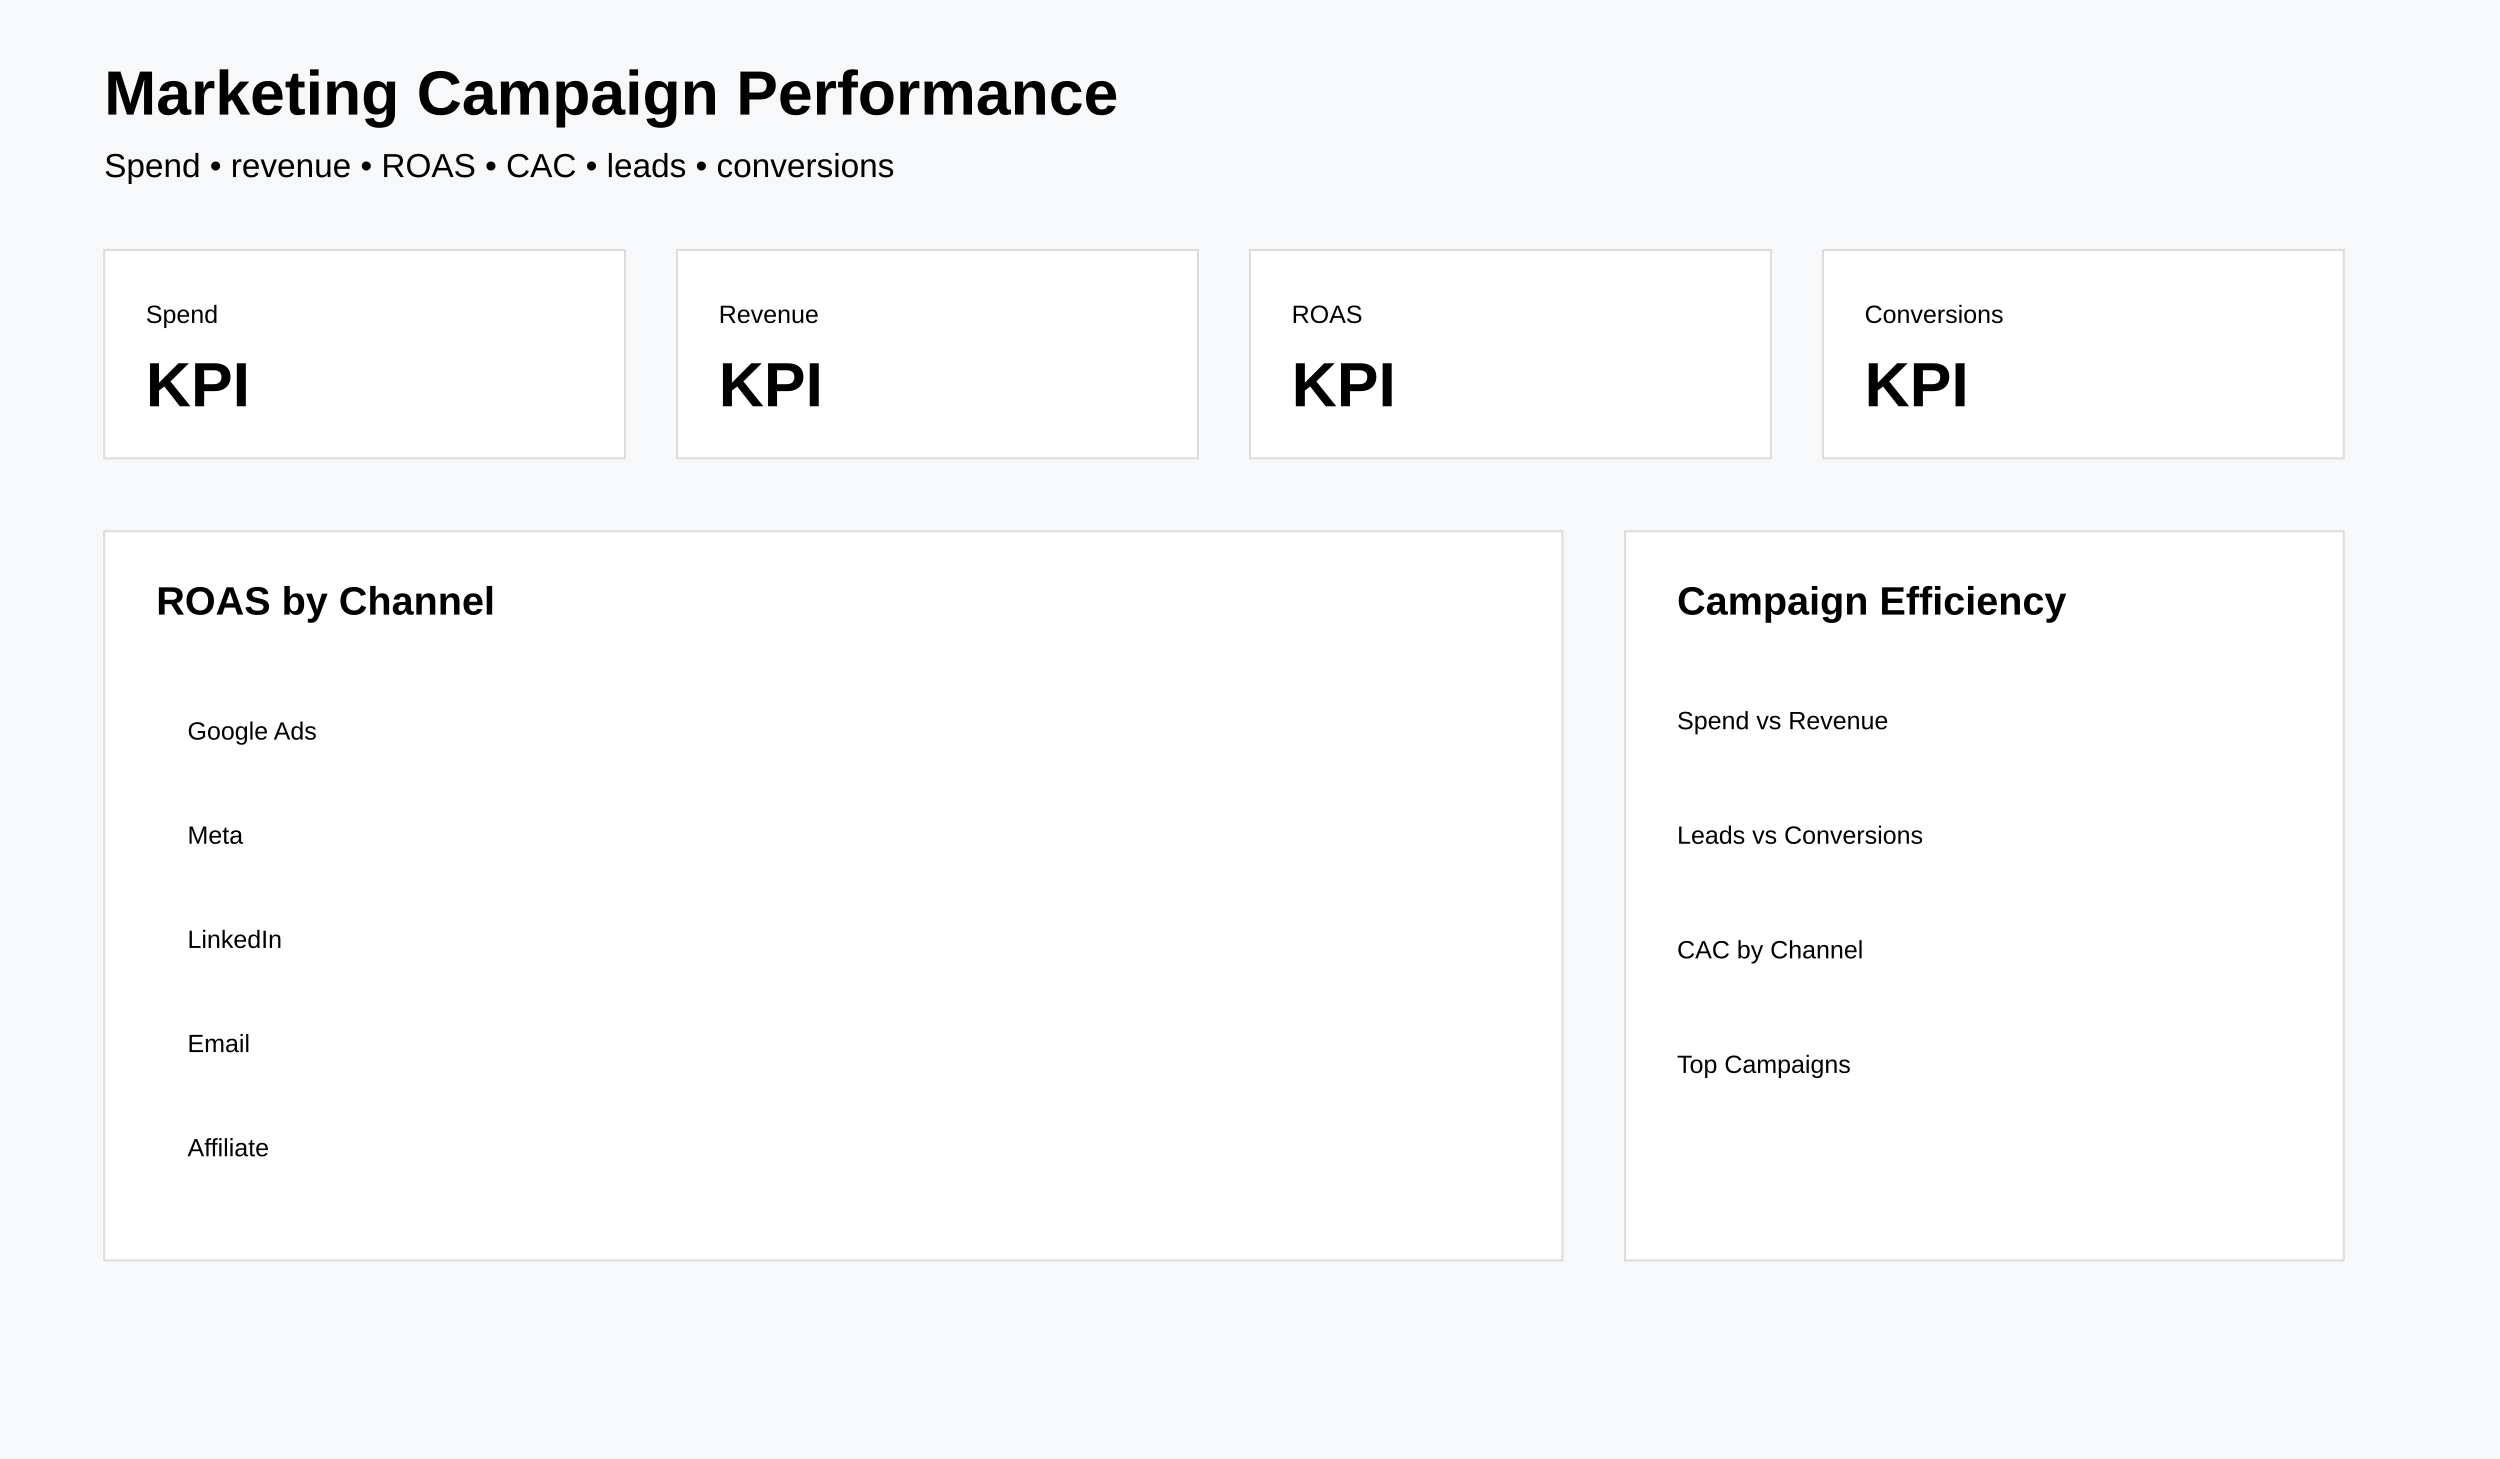
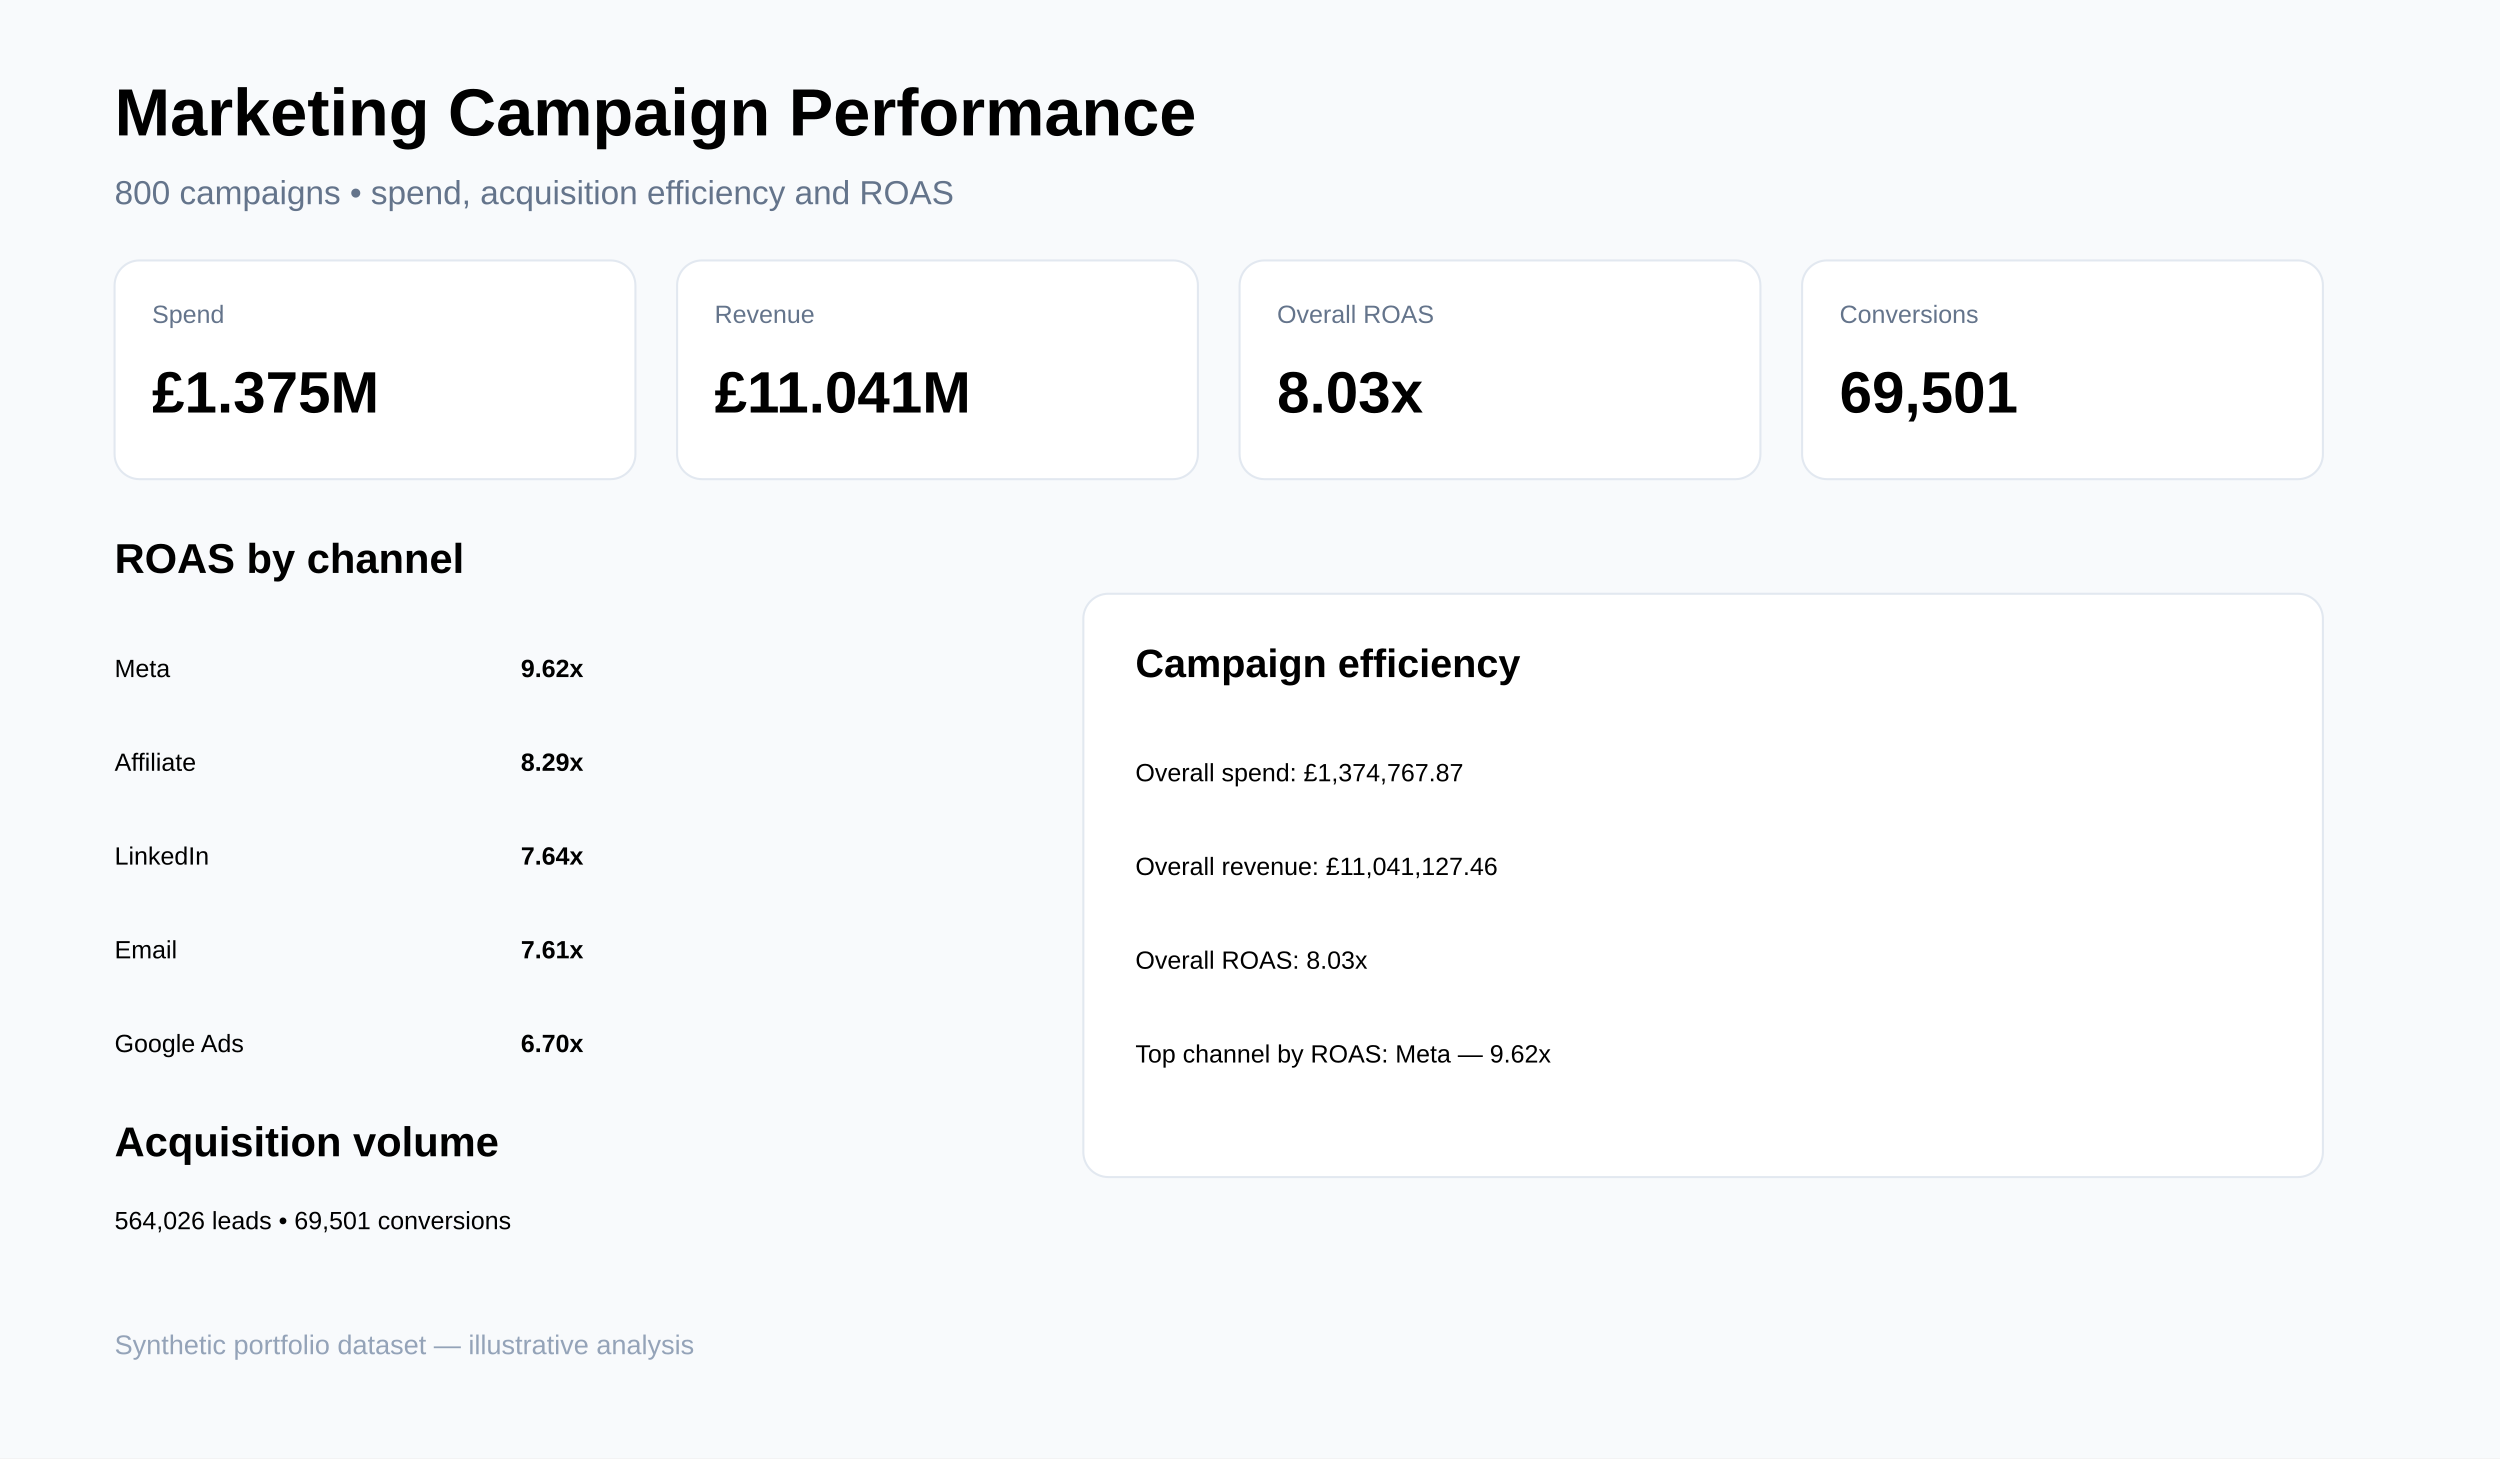
<svg xmlns="http://www.w3.org/2000/svg" width="1200" height="700">
-   <rect width="1200" height="700" fill="#f7f8fa" />
-   <text x="50" y="55" font-family="Arial" font-size="30" font-weight="700">Marketing Campaign Performance</text>
-   <text x="50" y="85" font-family="Arial" font-size="16">Spend • revenue • ROAS • CAC • leads • conversions</text>
+   <rect width="1200" height="700" fill="#f8fafc" />
+   <text x="55" y="65" font-family="Arial" font-size="32" font-weight="700">Marketing Campaign Performance</text>
+   <text x="55" y="98" font-family="Arial" font-size="16" fill="#64748b">800 campaigns • spend, acquisition efficiency and ROAS</text>
  <g font-family="Arial">
-     <rect x="50" y="120" width="250" height="100" fill="white" stroke="#ddd" />
-     <text x="70" y="155">Spend</text>
-     <text x="70" y="195" font-size="30" font-weight="700">KPI</text>
-     <rect x="325" y="120" width="250" height="100" fill="white" stroke="#ddd" />
-     <text x="345" y="155">Revenue</text>
-     <text x="345" y="195" font-size="30" font-weight="700">KPI</text>
-     <rect x="600" y="120" width="250" height="100" fill="white" stroke="#ddd" />
-     <text x="620" y="155">ROAS</text>
-     <text x="620" y="195" font-size="30" font-weight="700">KPI</text>
-     <rect x="875" y="120" width="250" height="100" fill="white" stroke="#ddd" />
-     <text x="895" y="155">Conversions</text>
-     <text x="895" y="195" font-size="30" font-weight="700">KPI</text>
-     <rect x="50" y="255" width="700" height="350" fill="white" stroke="#ddd" />
-     <text x="75" y="295" font-size="19" font-weight="700">ROAS by Channel</text>
-     <text x="90" y="355">Google Ads</text>
-     <text x="90" y="405">Meta</text>
-     <text x="90" y="455">LinkedIn</text>
-     <text x="90" y="505">Email</text>
-     <text x="90" y="555">Affiliate</text>
-     <rect x="780" y="255" width="345" height="350" fill="white" stroke="#ddd" />
-     <text x="805" y="295" font-size="19" font-weight="700">Campaign Efficiency</text>
-     <text x="805" y="350">Spend vs Revenue</text>
-     <text x="805" y="405">Leads vs Conversions</text>
-     <text x="805" y="460">CAC by Channel</text>
-     <text x="805" y="515">Top Campaigns</text>
+     <rect x="55" y="125" width="250" height="105" rx="12" fill="white" stroke="#e2e8f0" />
+     <text x="73" y="155" fill="#64748b">Spend</text>
+     <text x="73" y="198" font-size="28" font-weight="700">£1.375M</text>
+     <rect x="325" y="125" width="250" height="105" rx="12" fill="white" stroke="#e2e8f0" />
+     <text x="343" y="155" fill="#64748b">Revenue</text>
+     <text x="343" y="198" font-size="28" font-weight="700">£11.041M</text>
+     <rect x="595" y="125" width="250" height="105" rx="12" fill="white" stroke="#e2e8f0" />
+     <text x="613" y="155" fill="#64748b">Overall ROAS</text>
+     <text x="613" y="198" font-size="28" font-weight="700">8.03x</text>
+     <rect x="865" y="125" width="250" height="105" rx="12" fill="white" stroke="#e2e8f0" />
+     <text x="883" y="155" fill="#64748b">Conversions</text>
+     <text x="883" y="198" font-size="28" font-weight="700">69,501</text>
+     <text x="55" y="275" font-size="20" font-weight="700">ROAS by channel</text>
+     <text x="55" y="325">Meta</text>
+     <text x="250" y="325" font-weight="700">9.62x</text>
+     <text x="55" y="370">Affiliate</text>
+     <text x="250" y="370" font-weight="700">8.29x</text>
+     <text x="55" y="415">LinkedIn</text>
+     <text x="250" y="415" font-weight="700">7.64x</text>
+     <text x="55" y="460">Email</text>
+     <text x="250" y="460" font-weight="700">7.61x</text>
+     <text x="55" y="505">Google Ads</text>
+     <text x="250" y="505" font-weight="700">6.70x</text>
+     <text x="55" y="555" font-size="20" font-weight="700">Acquisition volume</text>
+     <text x="55" y="590">564,026 leads • 69,501 conversions</text>
+     <rect x="520" y="285" width="595" height="280" rx="12" fill="white" stroke="#e2e8f0" />
+     <text x="545" y="325" font-size="19" font-weight="700">Campaign efficiency</text>
+     <text x="545" y="375">Overall spend: £1,374,767.87</text>
+     <text x="545" y="420">Overall revenue: £11,041,127.46</text>
+     <text x="545" y="465">Overall ROAS: 8.03x</text>
+     <text x="545" y="510">Top channel by ROAS: Meta — 9.62x</text>
+     <text x="55" y="650" font-size="13" fill="#94a3b8">Synthetic portfolio dataset — illustrative analysis</text>
  </g>
</svg>
